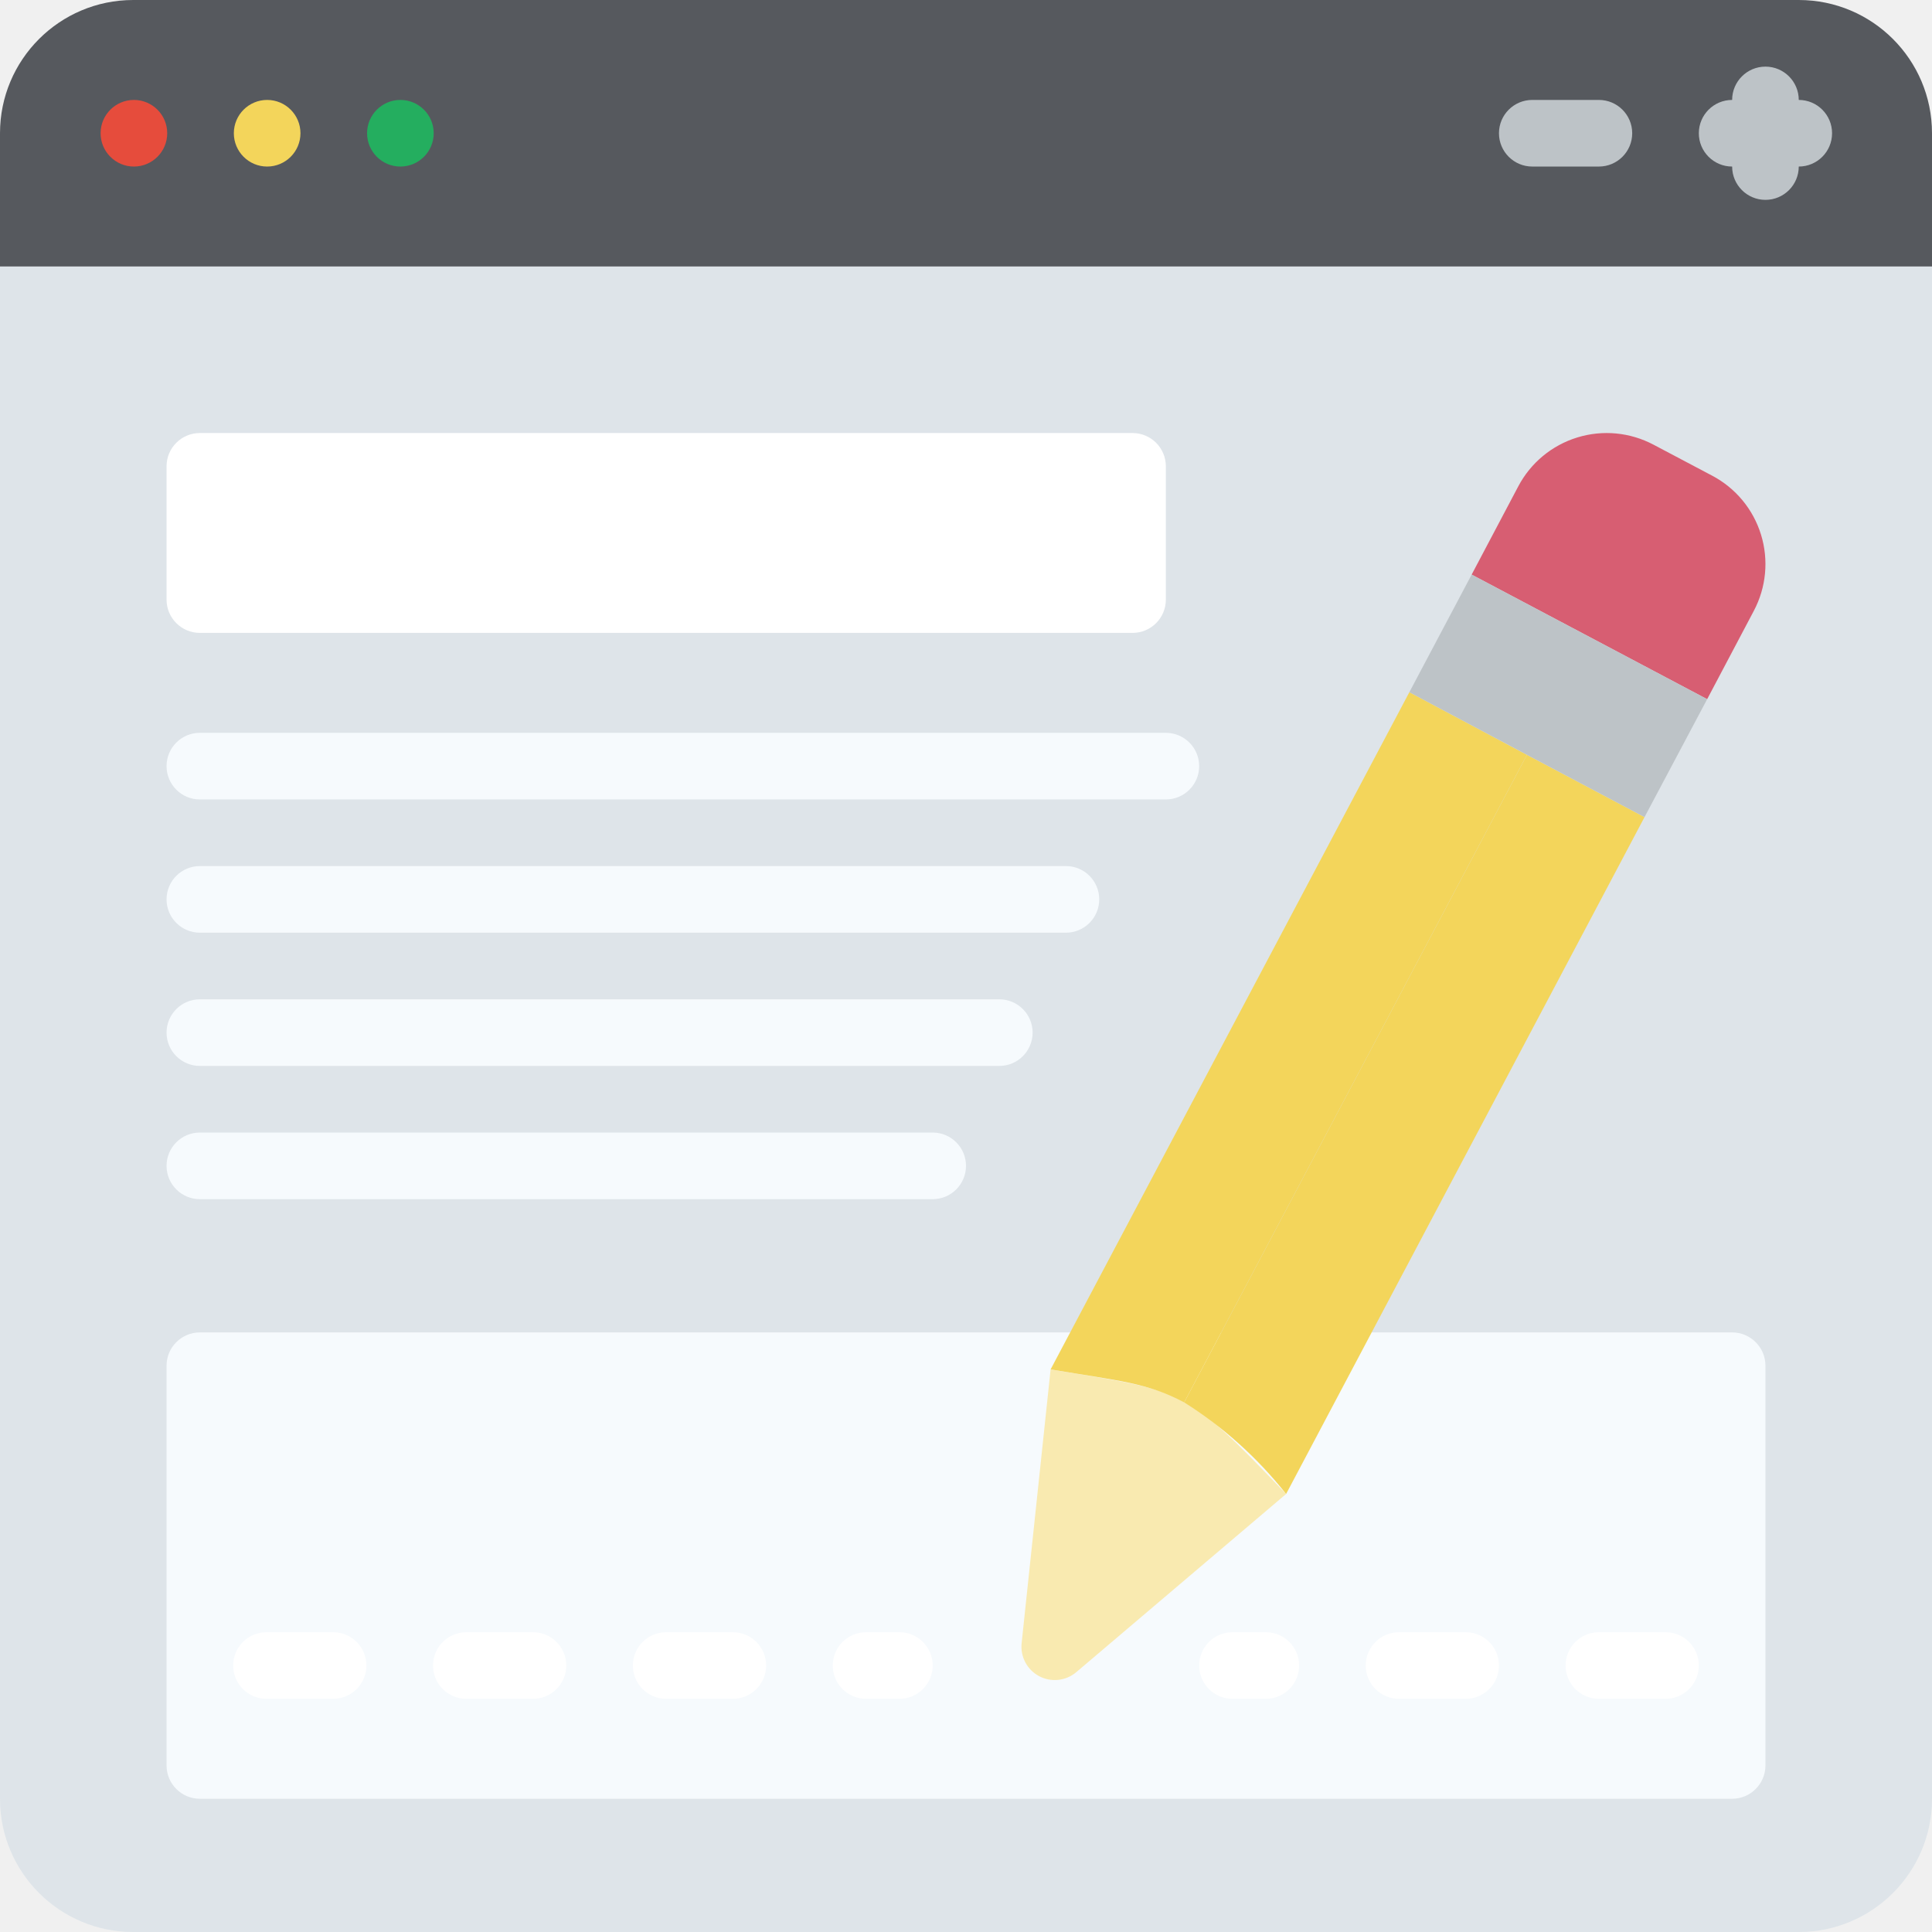
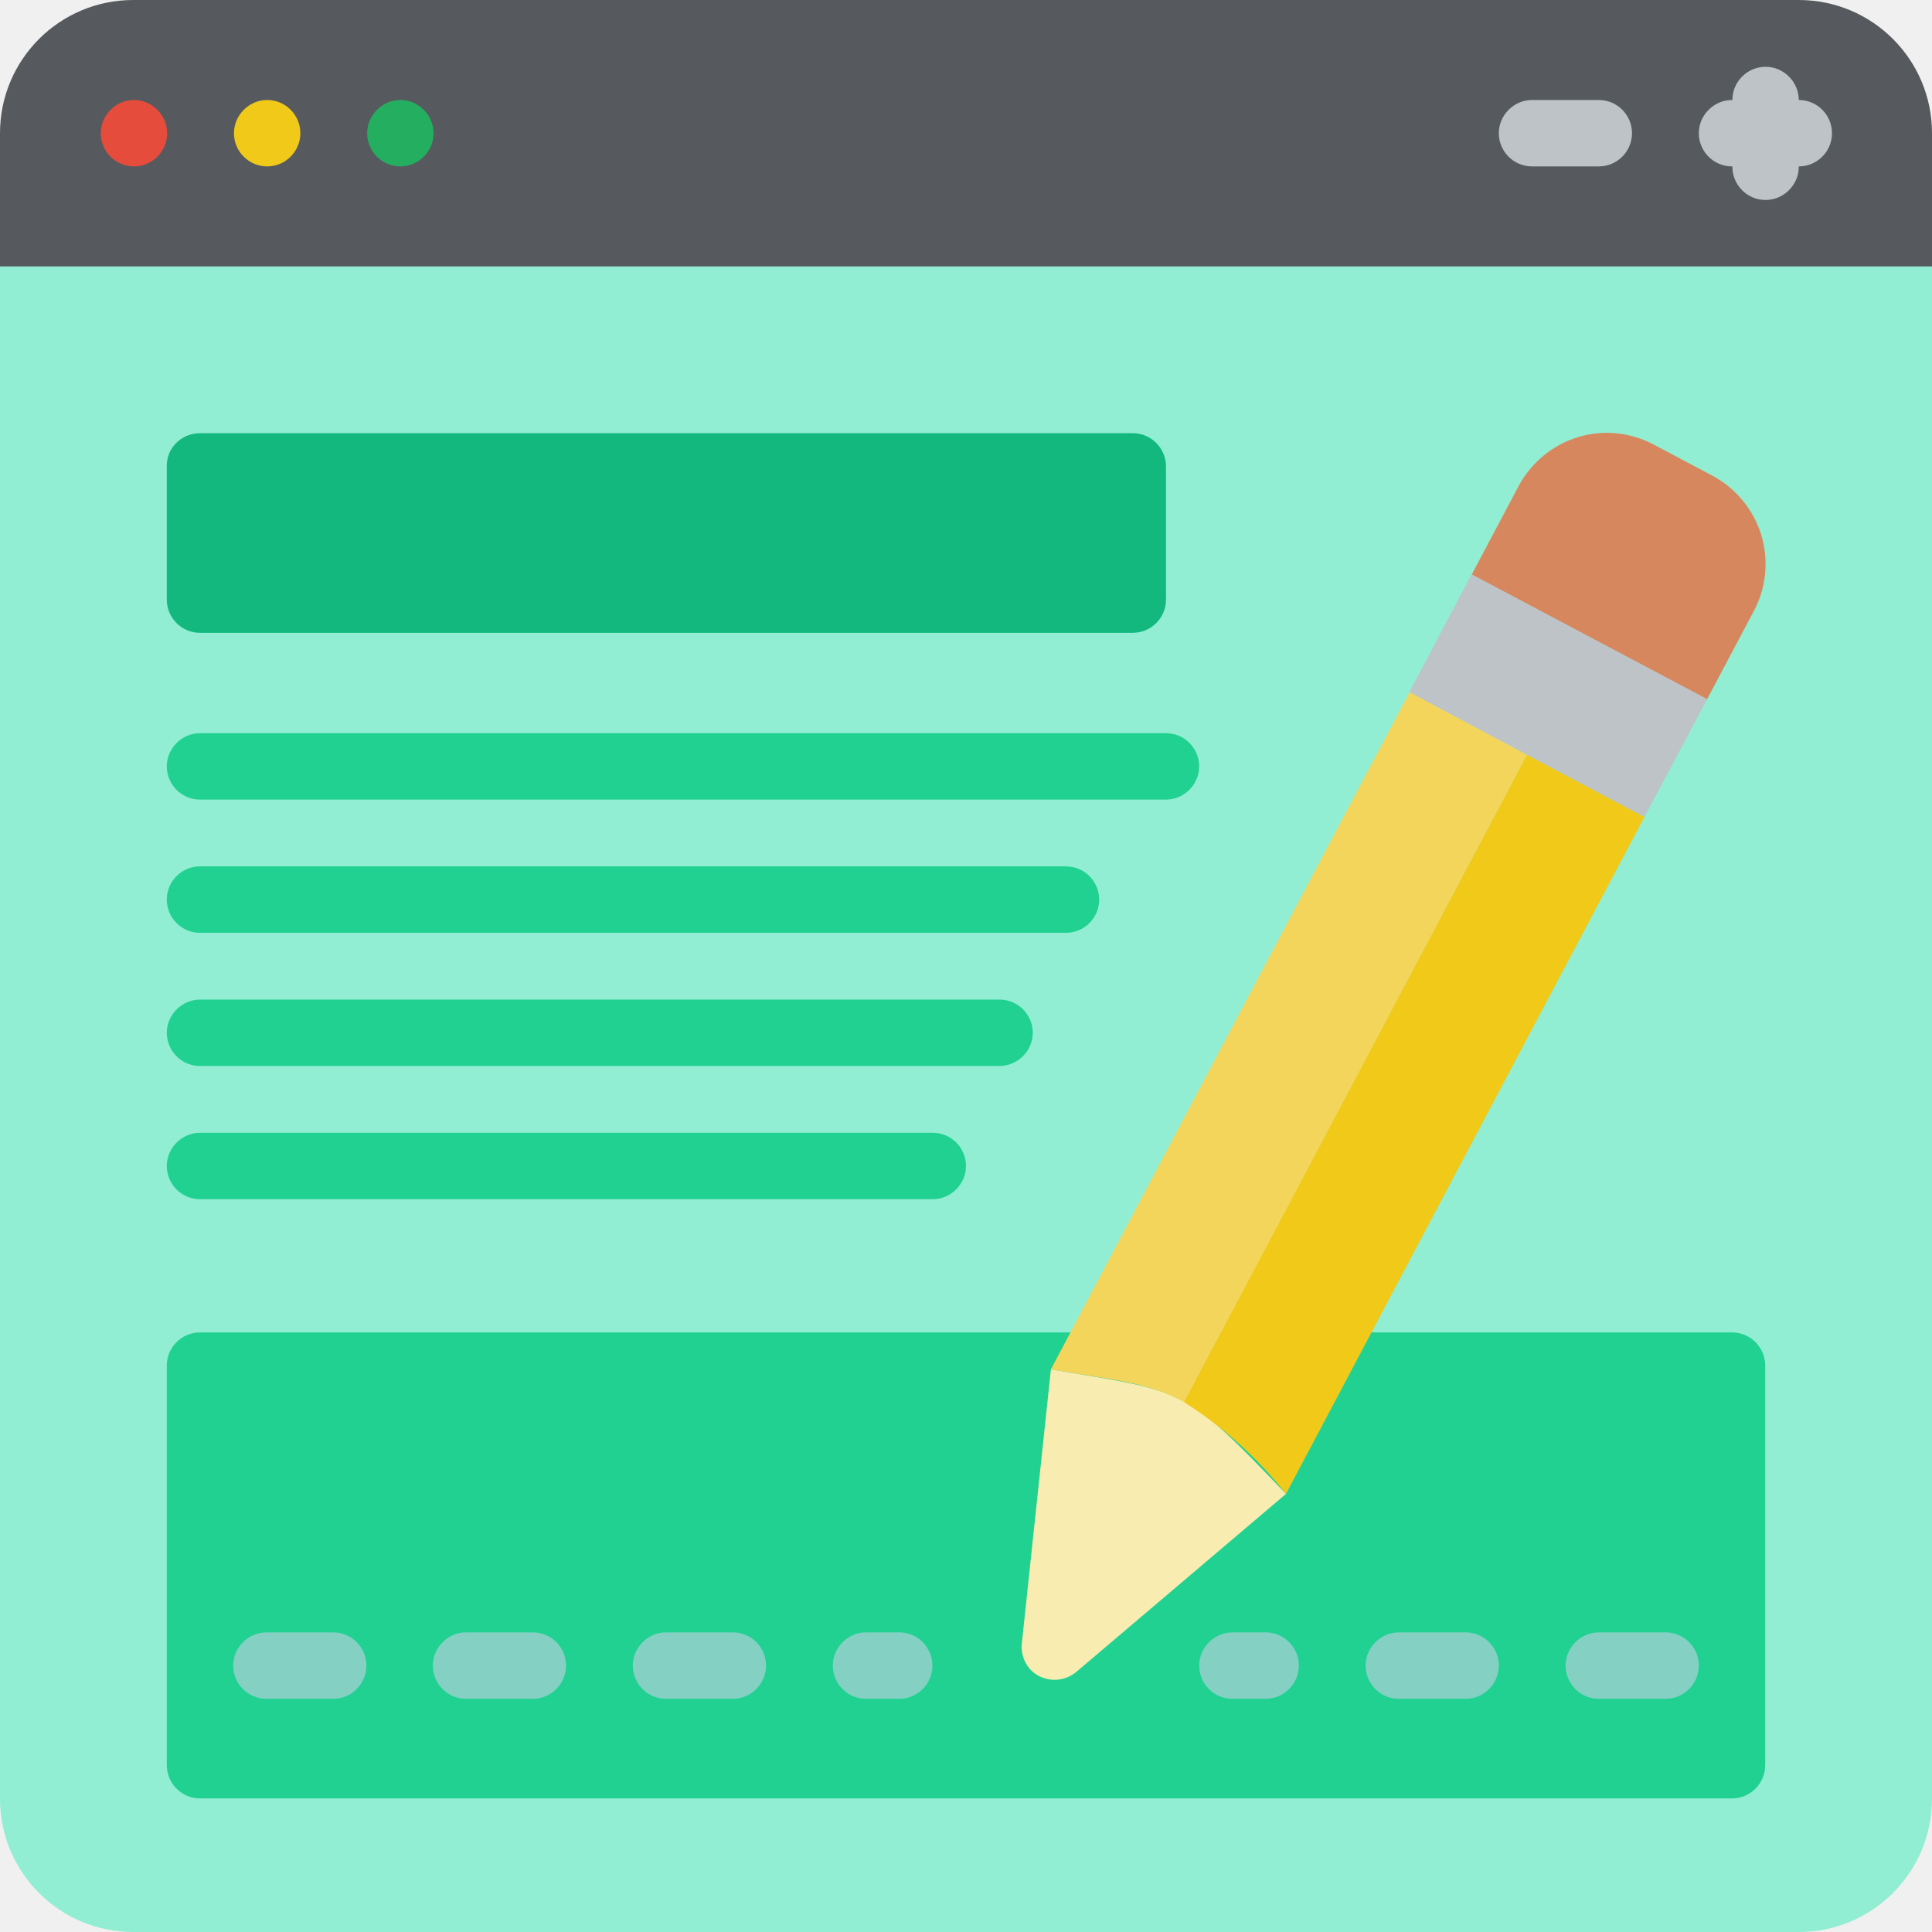
- <svg xmlns="http://www.w3.org/2000/svg" height="512px" viewBox="0 0 58 58" width="512px" class="">
+ <svg xmlns="http://www.w3.org/2000/svg" version="1.1" id="Layer_1" x="0px" y="0px" viewBox="0 0 512 512" style="enable-background:new 0 0 512 512;" xml:space="preserve">
+   <style type="text/css">
+ 	.st0{fill:#ECEEF1;}
+ 	.st1{fill:#92EED2;}
+ 	.st2{fill:#56595E;}
+ 	.st3{fill:#E64C3C;}
+ 	.st4{fill:#F0C919;}
+ 	.st5{fill:#24AE5F;}
+ 	.st6{fill:#BDC3C7;}
+ 	.st7{fill:#12B87D;}
+ 	.st8{fill:#21D192;}
+ 	.st9{fill:#F9ECB0;}
+ 	.st10{fill:#F3D55B;}
+ 	.st11{fill:#D7875E;}
+ 	.st12{fill:#84D1C4;}
+ </style>
  <g>
-     <g id="023---Sign-Form" fill="none">
-       <path id="Shape" d="m58 6v48c0 2.209-1.791 4-4 4h-50c-2.209 0-4-1.791-4-4v-48z" fill="#ecf0f1" data-original="#ECF0F1" class="" />
-       <path id="Shape" d="m58 6v48c0 2.209-1.791 4-4 4h-50c-2.209 0-4-1.791-4-4v-48z" fill="#b0d3f0" data-original="#B0D3F0" class="" data-old_color="#b0d3f0" style="fill:#DEE4E9" />
-       <path id="Shape" d="m58 4v4h-58v-4c0-2.209 1.791-4 4-4h50c2.209 0 4 1.791 4 4z" fill="#56595e" data-original="#56595E" class="" />
-       <path id="Shape" d="m4.02 5c-.552 0-1-.448-1-1s.448-1 1-1 1 .448 1 1-.448 1-1 1z" fill="#e64c3c" data-original="#E64C3C" class="" />
-       <path id="Shape" d="m8.02 5c-.552 0-1-.448-1-1s.448-1 1-1 1 .448 1 1-.448 1-1 1z" fill="#f0c419" data-original="#F0C419" class="active-path" style="fill:#F3D55B" data-old_color="#f0c419" />
-       <path id="Shape" d="m12.02 5c-.552 0-1-.448-1-1s.448-1 1-1 1 .448 1 1-.448 1-1 1z" fill="#24ae5f" data-original="#24AE5F" class="" />
-       <path id="Shape" d="m53 6c-.552 0-1-.448-1-1v-2c0-.552.448-1 1-1s1 .448 1 1v2c0 .552-.448 1-1 1z" fill="#bdc3c7" data-original="#BDC3C7" class="" />
-       <path id="Shape" d="m52 4h2" fill="#bdc3c7" data-original="#BDC3C7" class="" />
-       <path id="Shape" d="m54 5h-2c-.552 0-1-.448-1-1s.448-1 1-1h2c.552 0 1 .448 1 1s-.448 1-1 1z" fill="#bdc3c7" data-original="#BDC3C7" class="" />
-       <path id="Shape" d="m46 4h2" fill="#bdc3c7" data-original="#BDC3C7" class="" />
-       <path id="Shape" d="m48 5h-2c-.552 0-1-.448-1-1s.448-1 1-1h2c.552 0 1 .448 1 1s-.448 1-1 1z" fill="#bdc3c7" data-original="#BDC3C7" class="" />
-       <rect id="Rectangle-path" fill="#2980ba" height="6" rx="1" width="30" x="5" y="13" data-original="#2980BA" class="" data-old_color="#2980ba" style="fill:#FFFFFF" />
-       <path id="Shape" d="m35 24h-29c-.552 0-1-.448-1-1s.448-1 1-1h29c.552 0 1 .448 1 1s-.448 1-1 1z" fill="#3b97d3" data-original="#3B97D3" class="" data-old_color="#3b97d3" style="fill:#F6FAFD" />
-       <path id="Shape" d="m32 28h-26c-.552 0-1-.448-1-1s.448-1 1-1h26c.552 0 1 .448 1 1s-.448 1-1 1z" fill="#3b97d3" data-original="#3B97D3" class="" data-old_color="#3b97d3" style="fill:#F6FAFD" />
-       <path id="Shape" d="m30 32h-24c-.552 0-1-.448-1-1s.448-1 1-1h24c.552 0 1 .448 1 1s-.448 1-1 1z" fill="#3b97d3" data-original="#3B97D3" class="" data-old_color="#3b97d3" style="fill:#F6FAFD" />
-       <path id="Shape" d="m28 36h-22c-.552 0-1-.448-1-1s.448-1 1-1h22c.552 0 1 .448 1 1s-.448 1-1 1z" fill="#3b97d3" data-original="#3B97D3" class="" data-old_color="#3b97d3" style="fill:#F6FAFD" />
-       <path id="Shape" d="m32.13 40h-26.13c-.552 0-1 .448-1 1v12c0 .552.448 1 1 1h46c.552 0 1-.448 1-1v-12c0-.552-.448-1-1-1h-10.82" fill="#3b97d3" data-original="#3B97D3" class="" data-old_color="#3b97d3" style="fill:#F6FAFD" />
-       <path id="Shape" d="m38.61 44.85-6.3 5.35c-.312.264-.753.311-1.114.12-.361-.192-.569-.583-.526-.99l.87-8.22c4.036.679 3.96.49 7.07 3.74z" fill="#f9eab0" data-original="#F9EAB0" class="" />
-       <path id="Shape" d="m45.84 22.66-10.29 19.44c-1.126-.592-1.911-.637-4.01-.99l10.77-20.33z" fill="#f3d55b" data-original="#F3D55B" class="" />
-       <path id="Shape" d="m49.37 24.53-10.76 20.32c-.857-1.084-1.891-2.014-3.06-2.75l10.29-19.44z" fill="#f0c419" data-original="#F0C419" class="active-path" style="fill:#F3D55B" data-old_color="#f0c419" />
-       <path id="Shape" d="m52.65 18.34-1.4 2.65-7.07-3.74 1.4-2.65c.372-.705 1.009-1.233 1.771-1.467.762-.235 1.585-.156 2.289.217l1.76.93c.705.372 1.233 1.009 1.467 1.771.235.762.156 1.585-.217 2.289z" fill="#d75e72" data-original="#D75E72" class="" />
-       <path id="Shape" d="m51.25 20.99-1.88 3.54c-4.237-2.245-2.615-1.383-7.06-3.75l1.87-3.53z" fill="#bdc3c7" data-original="#BDC3C7" class="" />
-       <g fill="#9fc9d3">
-         <path id="Shape" d="m10 51h-2c-.552 0-1-.448-1-1s.448-1 1-1h2c.552 0 1 .448 1 1s-.448 1-1 1z" data-original="#9FC9D3" class="" data-old_color="#9FC9D3" style="fill:#FFFFFF" />
-         <path id="Shape" d="m16 51h-2c-.552 0-1-.448-1-1s.448-1 1-1h2c.552 0 1 .448 1 1s-.448 1-1 1z" data-original="#9FC9D3" class="" data-old_color="#9FC9D3" style="fill:#FFFFFF" />
-         <path id="Shape" d="m22 51h-2c-.552 0-1-.448-1-1s.448-1 1-1h2c.552 0 1 .448 1 1s-.448 1-1 1z" data-original="#9FC9D3" class="" data-old_color="#9FC9D3" style="fill:#FFFFFF" />
-         <path id="Shape" d="m27 51h-1c-.552 0-1-.448-1-1s.448-1 1-1h1c.552 0 1 .448 1 1s-.448 1-1 1z" data-original="#9FC9D3" class="" data-old_color="#9FC9D3" style="fill:#FFFFFF" />
-         <path id="Shape" d="m38 51h-1c-.552 0-1-.448-1-1s.448-1 1-1h1c.552 0 1 .448 1 1s-.448 1-1 1z" data-original="#9FC9D3" class="" data-old_color="#9FC9D3" style="fill:#FFFFFF" />
-         <path id="Shape" d="m44 51h-2c-.552 0-1-.448-1-1s.448-1 1-1h2c.552 0 1 .448 1 1s-.448 1-1 1z" data-original="#9FC9D3" class="" data-old_color="#9FC9D3" style="fill:#FFFFFF" />
-         <path id="Shape" d="m50 51h-2c-.552 0-1-.448-1-1s.448-1 1-1h2c.552 0 1 .448 1 1s-.448 1-1 1z" data-original="#9FC9D3" class="" data-old_color="#9FC9D3" style="fill:#FFFFFF" />
-       </g>
+     <path id="Shape" class="st0" d="M512,53v423.7c0,19.5-15.8,35.3-35.3,35.3H35.3C15.8,512,0,496.2,0,476.7V53H512z" />
+     <path class="st1" d="M512,53v423.7c0,19.5-15.8,35.3-35.3,35.3H35.3C15.8,512,0,496.2,0,476.7V53H512z" />
+     <path class="st2" d="M512,35.3v35.3H0V35.3C0,15.8,15.8,0,35.3,0h441.4C496.2,0,512,15.8,512,35.3z" />
+     <path class="st3" d="M35.5,44.1c-4.9,0-8.8-4-8.8-8.8s4-8.8,8.8-8.8s8.8,4,8.8,8.8S40.4,44.1,35.5,44.1z" />
+     <path class="st4" d="M70.8,44.1c-4.9,0-8.8-4-8.8-8.8s4-8.8,8.8-8.8c4.9,0,8.8,4,8.8,8.8S75.7,44.1,70.8,44.1z" />
+     <path class="st5" d="M106.1,44.1c-4.9,0-8.8-4-8.8-8.8s4-8.8,8.8-8.8s8.8,4,8.8,8.8S111,44.1,106.1,44.1z" />
+     <path class="st6" d="M467.9,53c-4.9,0-8.8-4-8.8-8.8V26.5c0-4.9,4-8.8,8.8-8.8s8.8,4,8.8,8.8v17.7C476.7,49,472.7,53,467.9,53z" />
+     <path class="st6" d="M459,35.3h17.7" />
+     <path class="st6" d="M476.7,44.1H459c-4.9,0-8.8-4-8.8-8.8s4-8.8,8.8-8.8h17.7c4.9,0,8.8,4,8.8,8.8S481.6,44.1,476.7,44.1z" />
+     <path class="st6" d="M406.1,35.3h17.7" />
+     <path class="st6" d="M423.7,44.1h-17.7c-4.9,0-8.8-4-8.8-8.8s4-8.8,8.8-8.8h17.7c4.9,0,8.8,4,8.8,8.8S428.6,44.1,423.7,44.1z" />
+     <path id="Rectangle-path" class="st7" d="M53,114.8h247.2c4.9,0,8.8,4,8.8,8.8v35.3c0,4.9-4,8.8-8.8,8.8H53c-4.9,0-8.8-4-8.8-8.8   v-35.3C44.1,118.7,48.1,114.8,53,114.8z" />
+     <path class="st8" d="M309,211.9H53c-4.9,0-8.8-4-8.8-8.8s4-8.8,8.8-8.8h256c4.9,0,8.8,4,8.8,8.8S313.8,211.9,309,211.9z" />
+     <path class="st8" d="M282.5,247.2H53c-4.9,0-8.8-4-8.8-8.8c0-4.9,4-8.8,8.8-8.8h229.5c4.9,0,8.8,4,8.8,8.8   C291.3,243.2,287.4,247.2,282.5,247.2z" />
+     <path class="st8" d="M264.8,282.5H53c-4.9,0-8.8-4-8.8-8.8s4-8.8,8.8-8.8h211.9c4.9,0,8.8,4,8.8,8.8S269.7,282.5,264.8,282.5z" />
+     <path class="st8" d="M247.2,317.8H53c-4.9,0-8.8-4-8.8-8.8s4-8.8,8.8-8.8h194.2c4.9,0,8.8,4,8.8,8.8S252,317.8,247.2,317.8z" />
+     <path class="st8" d="M283.6,353.1H53c-4.9,0-8.8,4-8.8,8.8v105.9c0,4.9,4,8.8,8.8,8.8H459c4.9,0,8.8-4,8.8-8.8V361.9   c0-4.9-4-8.8-8.8-8.8h-95.5" />
+     <path class="st9" d="M340.8,395.9l-55.6,47.2c-2.8,2.3-6.6,2.7-9.8,1.1s-5-5.2-4.6-8.7l7.7-72.6   C314.1,368.9,313.4,367.2,340.8,395.9L340.8,395.9z" />
+     <path class="st10" d="M404.7,200l-90.8,171.6c-9.9-5.2-16.9-5.6-35.4-8.7l95.1-179.5L404.7,200z" />
+     <path class="st4" d="M435.8,216.5l-95,179.4c-7.6-9.6-16.7-17.8-27-24.3L404.7,200L435.8,216.5z" />
+     <path class="st11" d="M464.8,161.9l-12.4,23.4l-62.4-33l12.4-23.4c3.3-6.2,8.9-10.9,15.6-13c6.7-2.1,14-1.4,20.2,1.9l15.5,8.2   c6.2,3.3,10.9,8.9,13,15.6C468.8,148.4,468.1,155.7,464.8,161.9z" />
+     <path class="st6" d="M452.4,185.3l-16.6,31.2c-37.4-19.8-23.1-12.2-62.3-33.1l16.5-31.2L452.4,185.3z" />
+     <g>
+       <path class="st12" d="M88.3,450.2H70.6c-4.9,0-8.8-4-8.8-8.8s4-8.8,8.8-8.8h17.7c4.9,0,8.8,4,8.8,8.8S93.2,450.2,88.3,450.2z" />
+       <path class="st12" d="M141.2,450.2h-17.7c-4.9,0-8.8-4-8.8-8.8s4-8.8,8.8-8.8h17.7c4.9,0,8.8,4,8.8,8.8S146.1,450.2,141.2,450.2z" />
+       <path class="st12" d="M194.2,450.2h-17.7c-4.9,0-8.8-4-8.8-8.8s4-8.8,8.8-8.8h17.7c4.9,0,8.8,4,8.8,8.8S199.1,450.2,194.2,450.2z" />
+       <path class="st12" d="M238.3,450.2h-8.8c-4.9,0-8.8-4-8.8-8.8s4-8.8,8.8-8.8h8.8c4.9,0,8.8,4,8.8,8.8S243.2,450.2,238.3,450.2z" />
+       <path class="st12" d="M335.4,450.2h-8.8c-4.9,0-8.8-4-8.8-8.8s4-8.8,8.8-8.8h8.8c4.9,0,8.8,4,8.8,8.8S340.3,450.2,335.4,450.2z" />
+       <path class="st12" d="M388.4,450.2h-17.7c-4.9,0-8.8-4-8.8-8.8s4-8.8,8.8-8.8h17.7c4.9,0,8.8,4,8.8,8.8S393.3,450.2,388.4,450.2z" />
+       <path class="st12" d="M441.4,450.2h-17.7c-4.9,0-8.8-4-8.8-8.8s4-8.8,8.8-8.8h17.7c4.9,0,8.8,4,8.8,8.8S446.3,450.2,441.4,450.2z" />
    </g>
  </g>
</svg>
